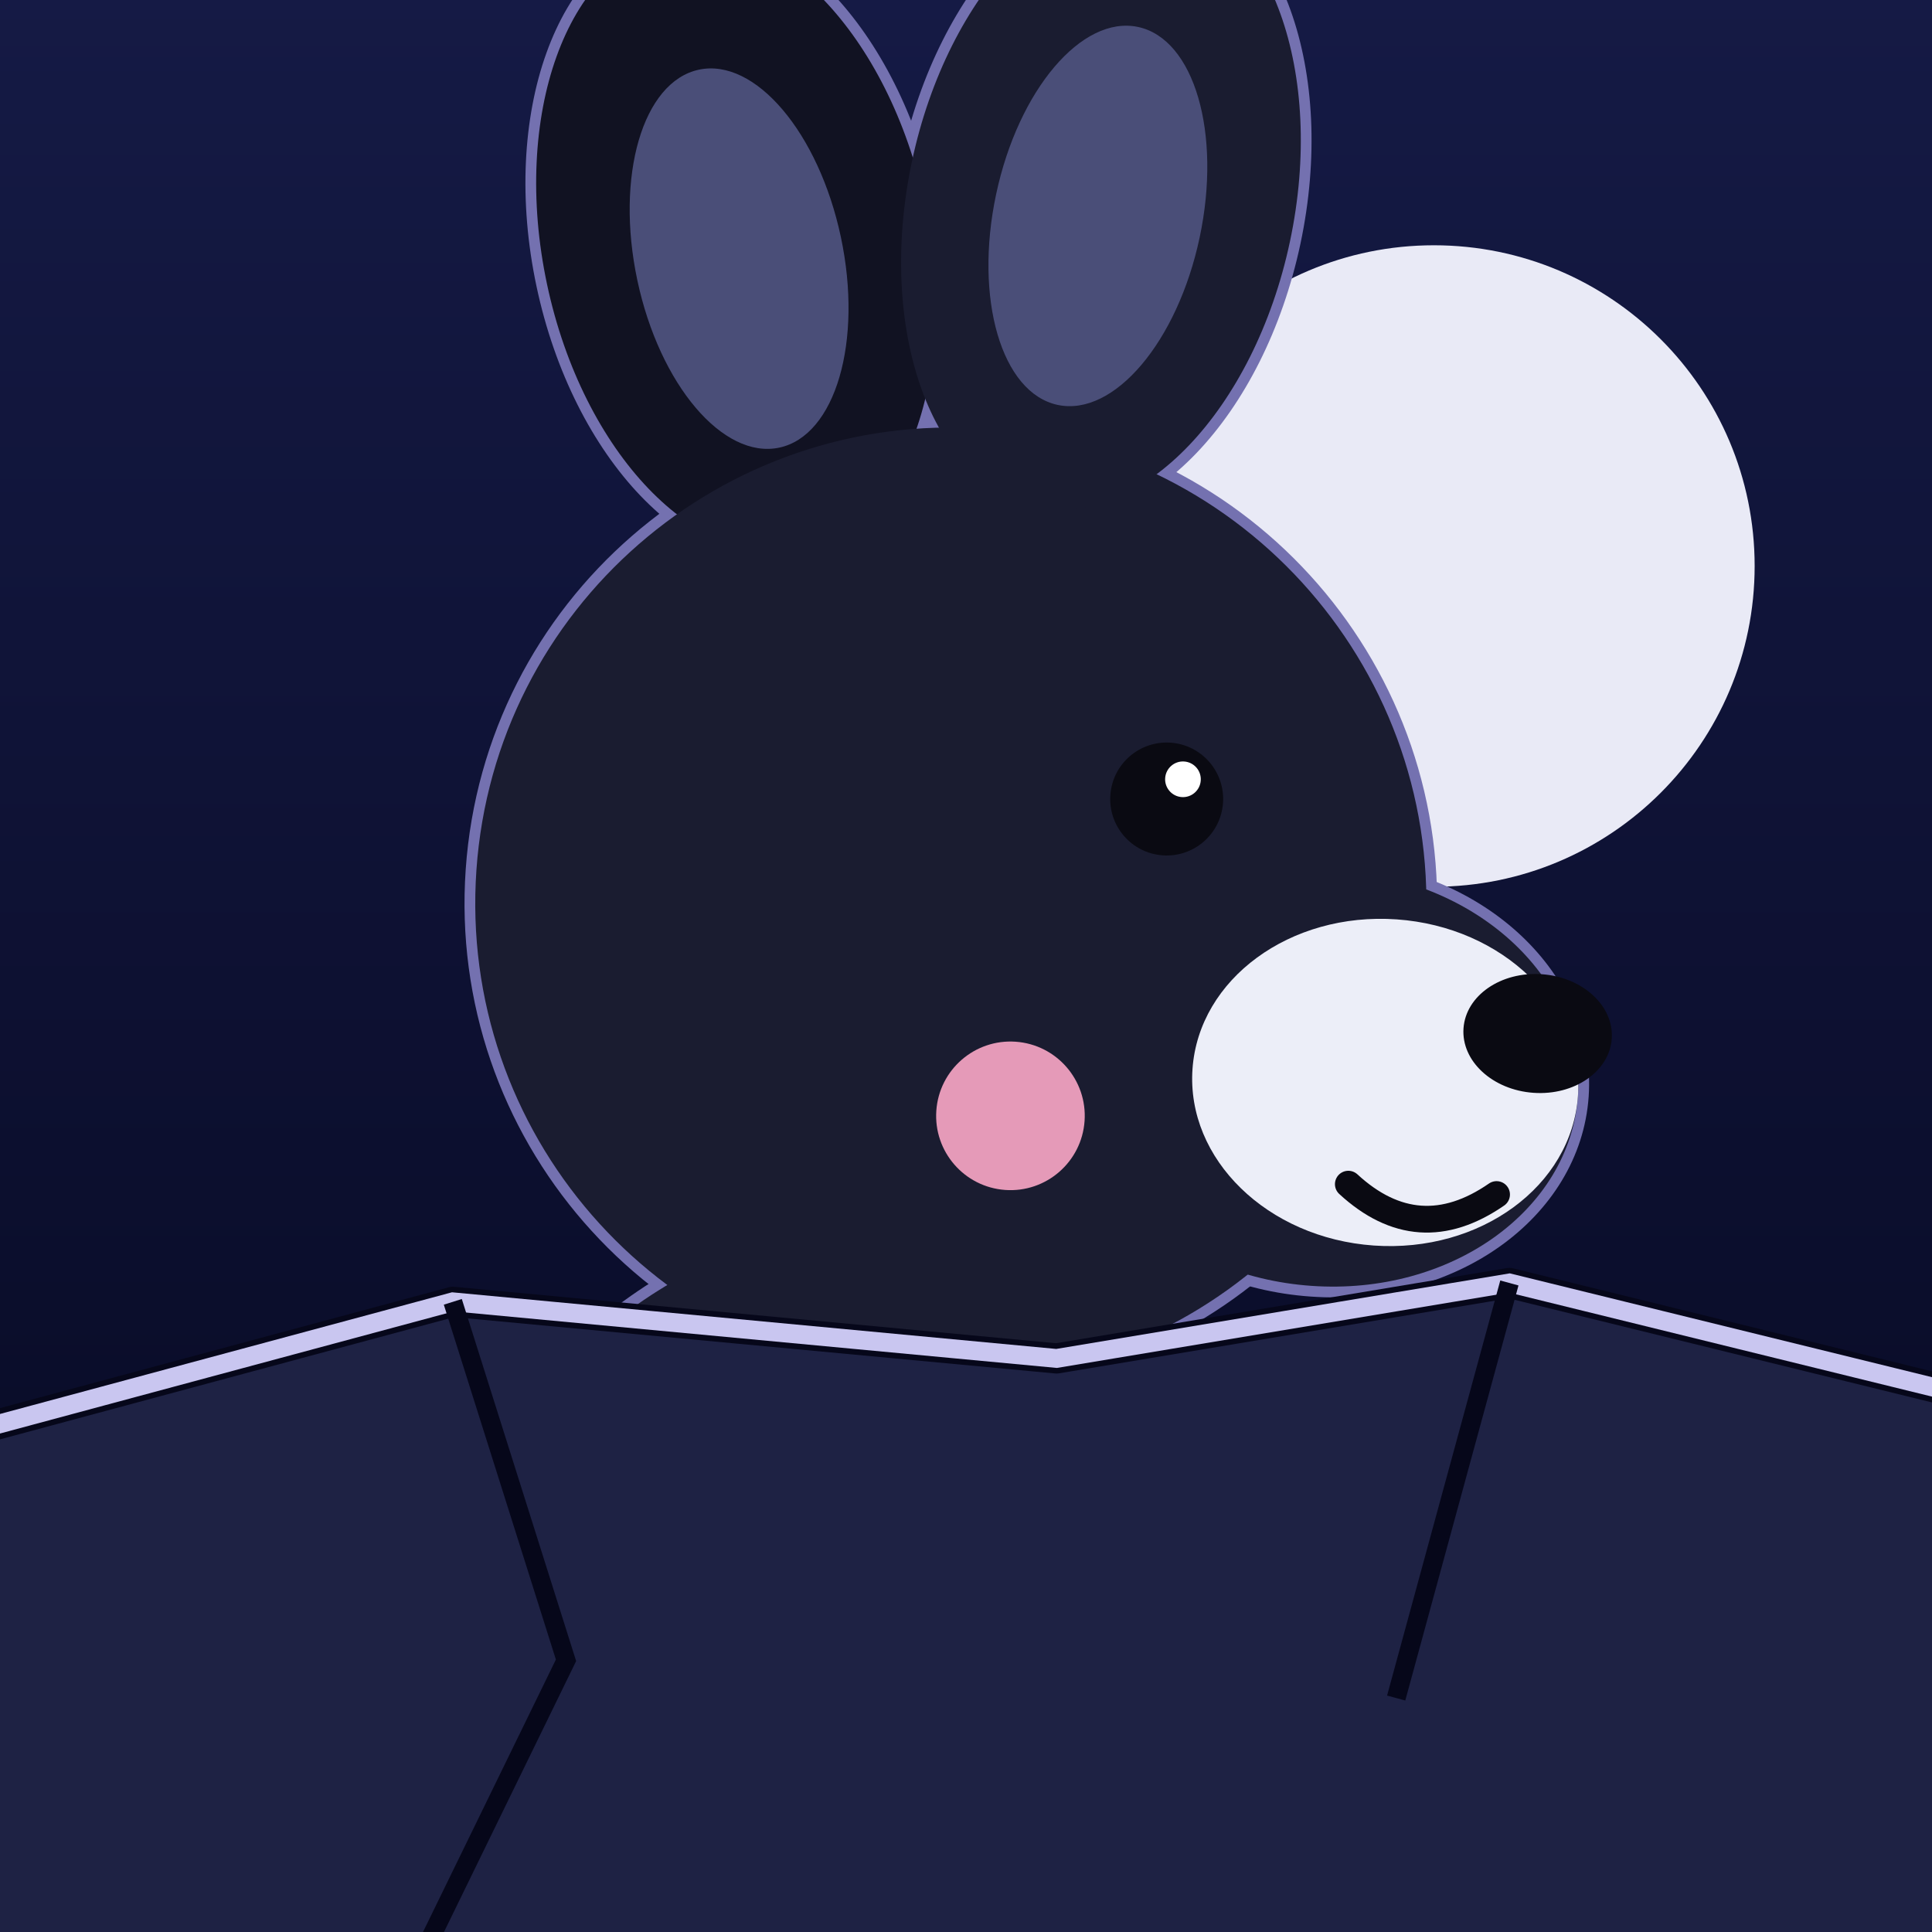
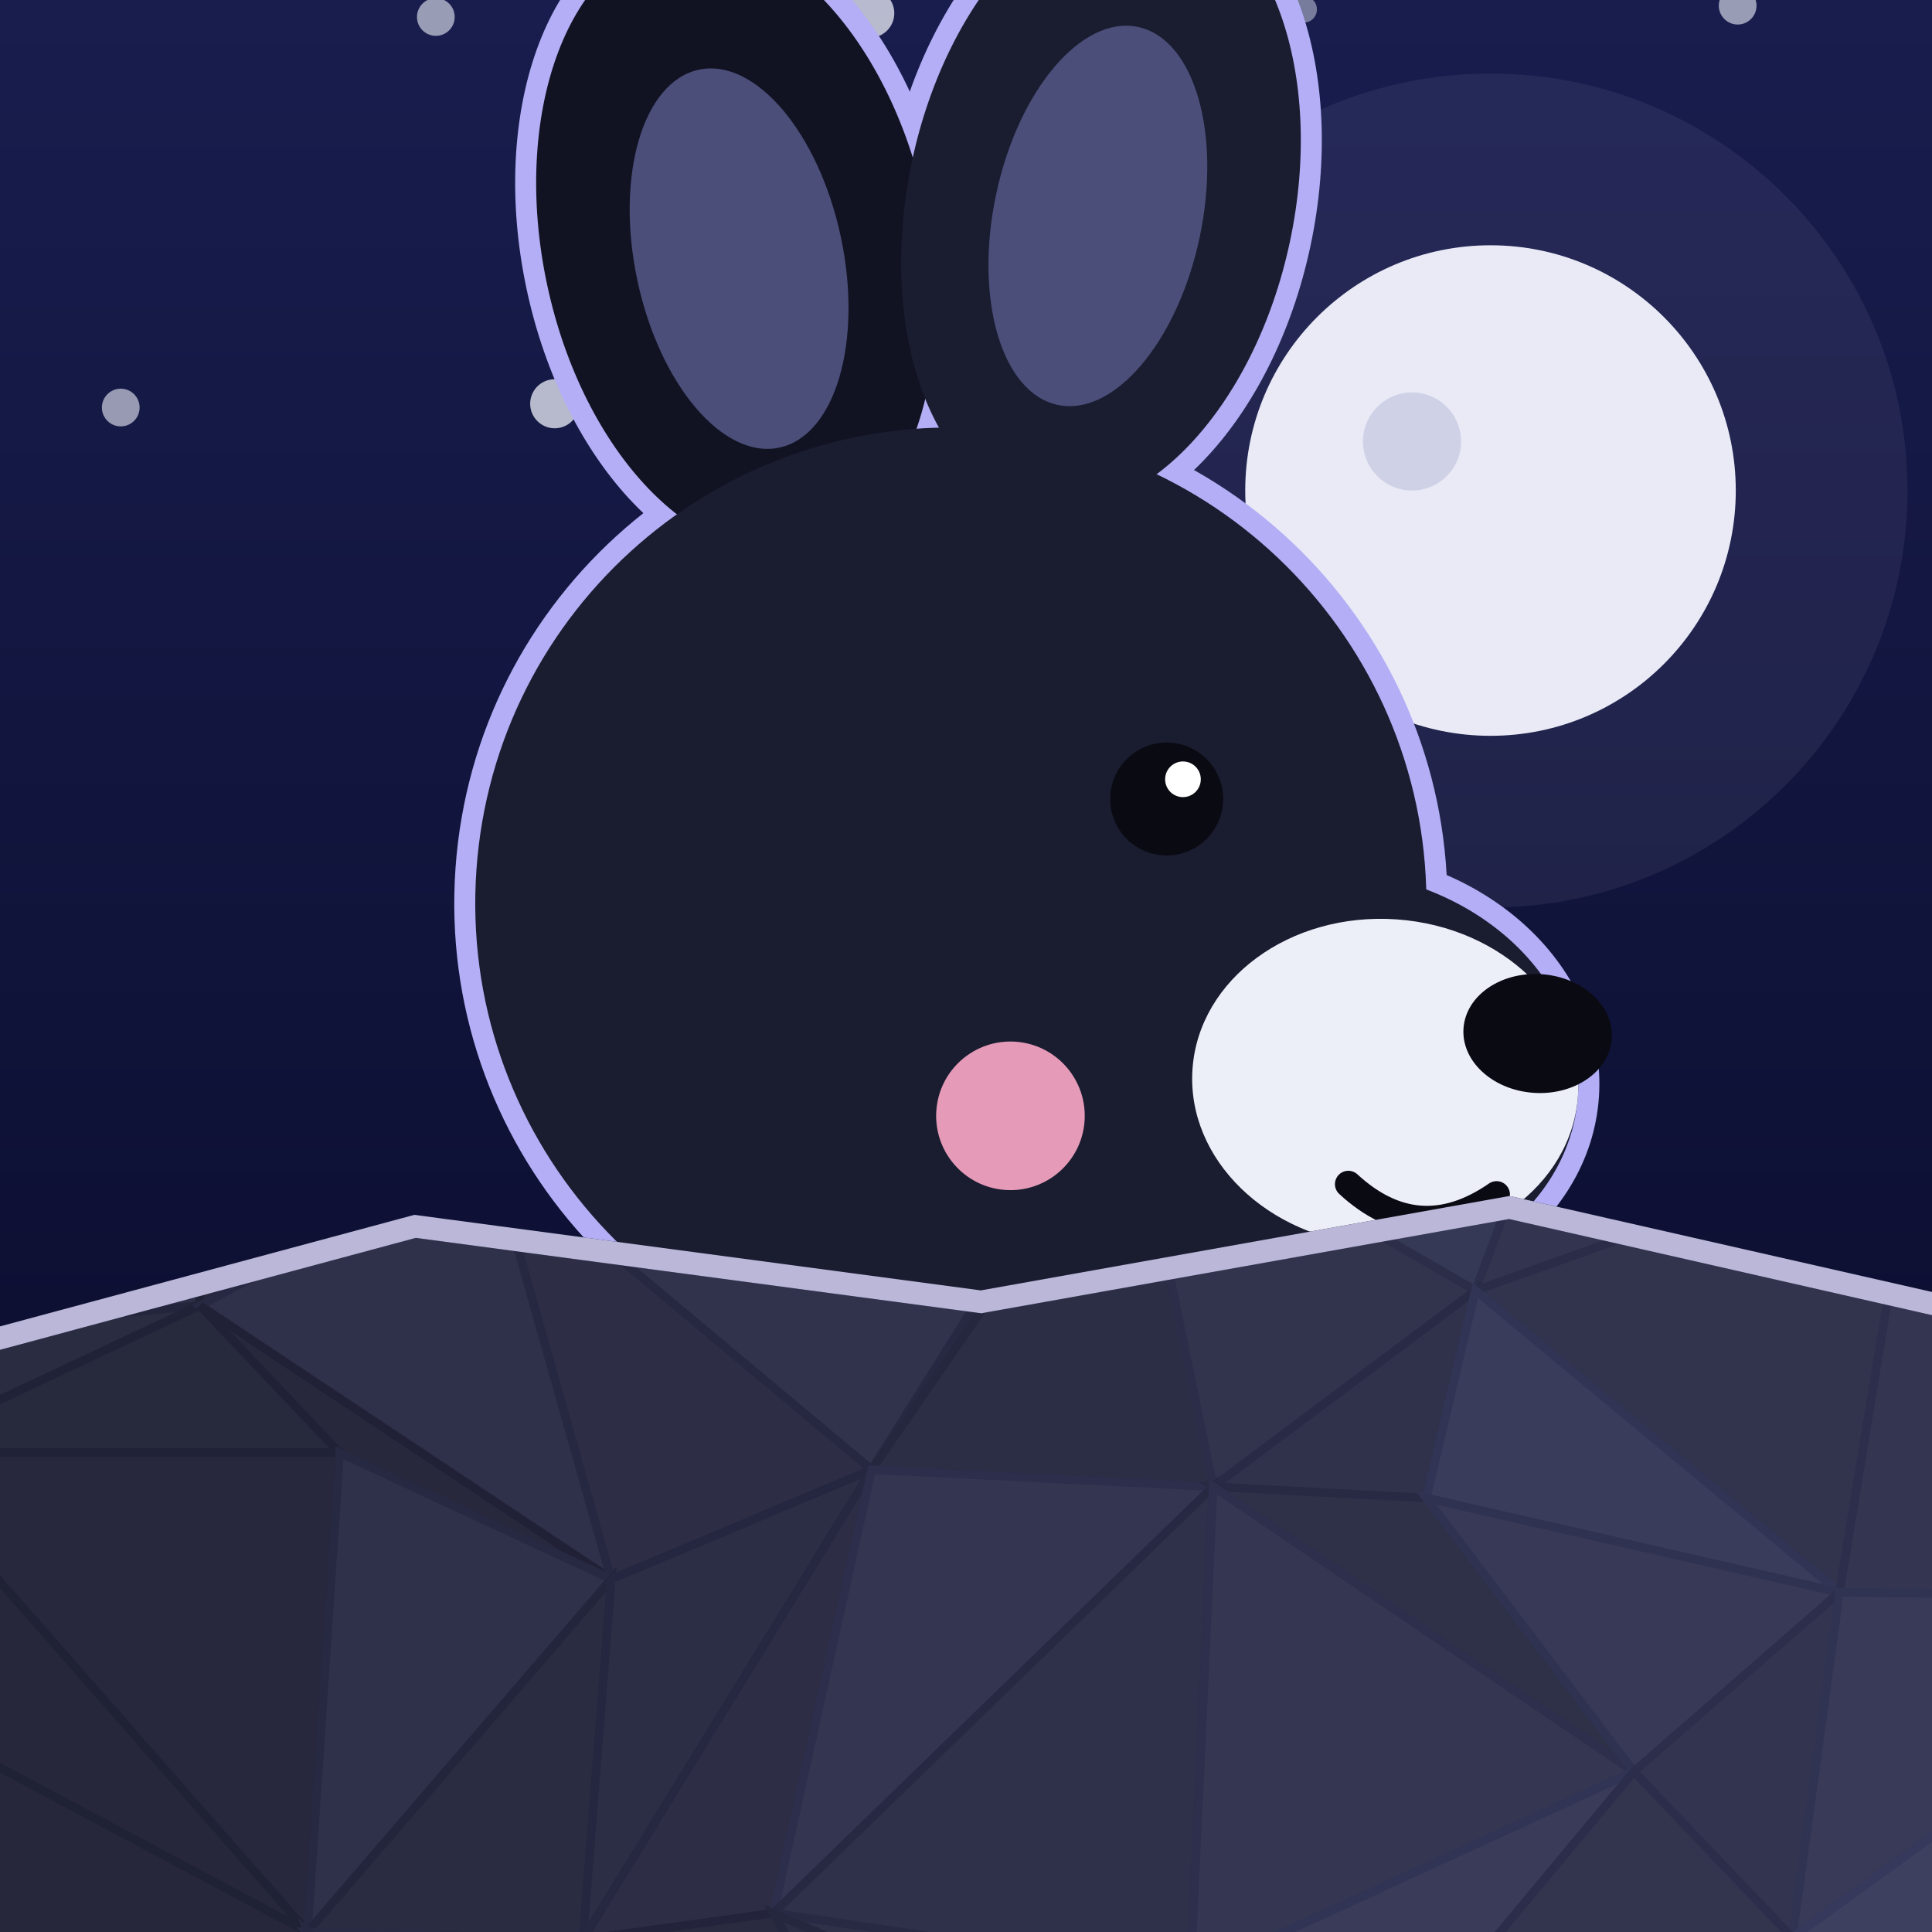
<svg xmlns="http://www.w3.org/2000/svg" viewBox="0 0 1024 1024" width="1024" height="1024" role="img" aria-label="App icon, Peek">
  <defs>
    <clipPath id="ic-peek-1024">
      <rect width="1024" height="1024" rx="0" />
    </clipPath>
    <linearGradient id="ib-peek-1024" x1="0" y1="0" x2="0" y2="1">
-       <stop offset="0" stop-color="#151A45" />
-       <stop offset="1" stop-color="#060820" />
+       <stop offset="0" stop-color="#181D4E" />
+       <stop offset="1" stop-color="#080A26" />
    </linearGradient>
  </defs>
  <g clip-path="url(#ic-peek-1024)">
    <rect width="1024" height="1024" fill="url(#ib-peek-1024)" />
-     <circle cx="760" cy="300" r="170" fill="#E9EAF6" />
+     <circle cx="524" cy="212" r="7" fill="#EEF0FA" opacity="0.45" />
+     <circle cx="921" cy="3" r="10" fill="#EEF0FA" opacity="0.6" />
+     <circle cx="294" cy="214" r="13" fill="#EEF0FA" opacity="0.75" />
+     <circle cx="691" cy="5" r="7" fill="#EEF0FA" opacity="0.45" />
+     <circle cx="64" cy="216" r="10" fill="#EEF0FA" opacity="0.6" />
+     <circle cx="461" cy="7" r="13" fill="#EEF0FA" opacity="0.75" />
+     <circle cx="858" cy="218" r="7" fill="#EEF0FA" opacity="0.45" />
+     <circle cx="231" cy="9" r="10" fill="#EEF0FA" opacity="0.6" />
+     <circle cx="628" cy="220" r="13" fill="#EEF0FA" opacity="0.75" />
+     <circle cx="790" cy="260" r="221" fill="#E9E6FF" opacity=".07" />
+     <circle cx="790" cy="260" r="130" fill="#E9EAF6" />
+     <circle cx="748.4" cy="234" r="26" fill="#CFD1E6" />
    <svg x="0" y="0" width="1024" height="1024" viewBox="-50 -146 130 130" preserveAspectRatio="xMidYMid slice">
-       <g fill="#7471B0" stroke="#7471B0" stroke-width="1.444" stroke-linejoin="round">
+       <g fill="#B3AEF5" stroke="#B3AEF5" stroke-width="2.826" stroke-linejoin="round">
        <g transform="translate(0 0)">
          <g data-part="body" transform="translate(0 0) rotate(4)">
            <g data-part="tail" transform="translate(-18 -4) rotate(-6)">
              <g>
                <path d="M4 -16 C-18 -14 -40 0 -54 18 C-58 24 -53 30 -47 26 C-32 16 -16 12 4 12Z" />
              </g>
            </g>
            <g data-part="thighFar" transform="translate(-4 -12) rotate(4)">
              <g data-part="shinFar" transform="translate(12 28) rotate(10)">
                <g>
                  <path d="M-6 0 L-5 16 A5 5 0 0 0 5 16 L6 0 A6 6 0 0 0 -6 0Z" />
                </g>
                <g data-part="shoeFar" transform="translate(0 20) rotate(-14)">
                  <g>
                    <g transform="scale(1.2)">
                      <path d="M-6 -12 C-12 -10 -13 4 -9 11 C-2 13 8 10 16 10 C22 10 27 12 30 11 C33 9 31 3 26 0 C20 -4 12 -6 7 -11 C3 -15 -2 -14 -6 -12Z" fill="#0B0C16" />
                    </g>
                  </g>
                </g>
              </g>
              <g>
                <ellipse cx="6" cy="12" rx="19" ry="22" transform="rotate(-20 6 12)" />
              </g>
            </g>
            <g data-part="armFar" transform="translate(12 -46) rotate(14)">
              <g>
                <path d="M-7 0 L-7.5 34 A8.5 8.5 0 0 0 9.5 34 L7 0 A7 7 0 0 0 -7 0Z" />
              </g>
            </g>
            <g>
              <path d="M-24 0 C-32 -24 -24 -58 2 -64 C24 -68 34 -48 32 -26 C30 -6 20 6 2 8 C-12 9 -20 6 -24 0Z" />
            </g>
            <g data-part="head" transform="translate(8 -56) rotate(0)">
              <g data-part="earFar" transform="translate(-12 -54) rotate(-16)">
                <g>
                  <ellipse cx="0" cy="-20" rx="13" ry="21" />
                </g>
              </g>
              <g>
                <circle cx="0" cy="-30" r="32" />
                <ellipse cx="26" cy="-20" rx="17" ry="14" />
              </g>
              <g data-part="earNear" transform="translate(4 -58) rotate(8)">
                <g>
                  <ellipse cx="0" cy="-20" rx="13" ry="21" />
                </g>
              </g>
            </g>
            <g data-part="thighNear" transform="translate(2 -10) rotate(-6)">
              <g data-part="shinNear" transform="translate(12 28) rotate(18)">
                <g>
                  <path d="M-6 0 L-5 16 A5 5 0 0 0 5 16 L6 0 A6 6 0 0 0 -6 0Z" />
                </g>
                <g data-part="shoeNear" transform="translate(0 20) rotate(-12)">
                  <g>
                    <g transform="scale(1.2)">
                      <path d="M-6 -12 C-12 -10 -13 4 -9 11 C-2 13 8 10 16 10 C22 10 27 12 30 11 C33 9 31 3 26 0 C20 -4 12 -6 7 -11 C3 -15 -2 -14 -6 -12Z" fill="#0B0C16" />
                    </g>
                  </g>
                </g>
              </g>
              <g>
                <ellipse cx="6" cy="12" rx="19" ry="22" transform="rotate(-20 6 12)" />
              </g>
            </g>
            <g data-part="armNear" transform="translate(18 -44) rotate(-8)">
              <g>
                <path d="M-7 0 L-7.5 34 A8.5 8.5 0 0 0 9.5 34 L7 0 A7 7 0 0 0 -7 0Z" />
              </g>
            </g>
          </g>
        </g>
      </g>
      <g transform="translate(0 0)">
        <g data-part="body" transform="translate(0 0) rotate(4)">
          <g data-part="tail" transform="translate(-18 -4) rotate(-6)">
            <g fill="#1A1C30">
              <path d="M4 -16 C-18 -14 -40 0 -54 18 C-58 24 -53 30 -47 26 C-32 16 -16 12 4 12Z" />
            </g>
          </g>
          <g data-part="thighFar" transform="translate(-4 -12) rotate(4)">
            <g data-part="shinFar" transform="translate(12 28) rotate(10)">
              <g fill="#111222">
                <path d="M-6 0 L-5 16 A5 5 0 0 0 5 16 L6 0 A6 6 0 0 0 -6 0Z" />
              </g>
              <g data-part="shoeFar" transform="translate(0 20) rotate(-14)">
                <g fill="#1A1C30">
                  <g transform="scale(1.2)">
                    <path d="M-6 -12 C-12 -10 -13 4 -9 11 C-2 13 8 10 16 10 C22 10 27 12 30 11 C33 9 31 3 26 0 C20 -4 12 -6 7 -11 C3 -15 -2 -14 -6 -12Z" fill="#0B0C16" />
                    <g data-detail="">
                      <path d="M-7 -10 L-12 -17 C-12 -20 -8 -21 -6 -19 L-3 -12Z" fill="#A99CF0" />
                      <path d="M-5 -10 C-10 -7 -10 2 -7 6 C0 7 9 5 16 6 C19 4 20 1 19 -2 C14 -4 9 -7 6 -10 C2 -13 -2 -12 -5 -10Z" fill="#A99CF0" />
-                       <path d="M0 -11 L3 4 M7 -8 L10 5" stroke="#ECEEF8" stroke-width="3.4" stroke-linecap="round" />
+                       <path d="M3 -11 L6 5" stroke="#ECEEF8" stroke-width="5" stroke-linecap="round" />
                    </g>
                  </g>
                </g>
              </g>
            </g>
            <g fill="#111222">
              <ellipse cx="6" cy="12" rx="19" ry="22" transform="rotate(-20 6 12)" />
            </g>
          </g>
          <g data-part="armFar" transform="translate(12 -46) rotate(14)">
            <g fill="#111222">
              <path d="M-7 0 L-7.5 34 A8.5 8.5 0 0 0 9.5 34 L7 0 A7 7 0 0 0 -7 0Z" />
            </g>
          </g>
          <g fill="#1A1C30">
            <path d="M-24 0 C-32 -24 -24 -58 2 -64 C24 -68 34 -48 32 -26 C30 -6 20 6 2 8 C-12 9 -20 6 -24 0Z" />
          </g>
          <g data-part="head" transform="translate(8 -56) rotate(0)">
            <g data-part="earFar" transform="translate(-12 -54) rotate(-16)">
              <g fill="#111222">
                <ellipse cx="0" cy="-20" rx="13" ry="21" />
                <g data-detail="">
                  <ellipse cx="0" cy="-19" rx="7" ry="13" fill="#4A4E78" />
                </g>
              </g>
            </g>
            <g fill="#1A1C30">
              <circle cx="0" cy="-30" r="32" />
              <ellipse cx="26" cy="-20" rx="17" ry="14" />
              <g data-detail="">
                <ellipse cx="30" cy="-20" rx="13" ry="11" fill="#ECEEF8" />
                <ellipse cx="40" cy="-24" rx="5" ry="4" fill="#0A0A12" />
                <path d="M28 -13 Q33 -9 38 -13" fill="none" stroke="#0A0A12" stroke-width="1.8" stroke-linecap="round" />
                <circle data-eye="" cx="14" cy="-38" r="3.8" fill="#0A0A12" />
                <circle data-glint="" cx="15" cy="-39.4" r="1.2" fill="#fff" />
                <circle data-blush="" cx="5" cy="-16" r="5" fill="#E59AB8" />
              </g>
            </g>
            <g data-part="earNear" transform="translate(4 -58) rotate(8)">
              <g fill="#1A1C30">
                <ellipse cx="0" cy="-20" rx="13" ry="21" />
                <g data-detail="">
                  <ellipse cx="0" cy="-19" rx="7" ry="13" fill="#4A4E78" />
                </g>
              </g>
            </g>
          </g>
          <g data-part="thighNear" transform="translate(2 -10) rotate(-6)">
            <g data-part="shinNear" transform="translate(12 28) rotate(18)">
              <g fill="#1A1C30">
                <path d="M-6 0 L-5 16 A5 5 0 0 0 5 16 L6 0 A6 6 0 0 0 -6 0Z" />
              </g>
              <g data-part="shoeNear" transform="translate(0 20) rotate(-12)">
                <g fill="#1A1C30">
                  <g transform="scale(1.2)">
                    <path d="M-6 -12 C-12 -10 -13 4 -9 11 C-2 13 8 10 16 10 C22 10 27 12 30 11 C33 9 31 3 26 0 C20 -4 12 -6 7 -11 C3 -15 -2 -14 -6 -12Z" fill="#0B0C16" />
                    <g data-detail="">
                      <path d="M-7 -10 L-12 -17 C-12 -20 -8 -21 -6 -19 L-3 -12Z" fill="#A99CF0" />
                      <path d="M-5 -10 C-10 -7 -10 2 -7 6 C0 7 9 5 16 6 C19 4 20 1 19 -2 C14 -4 9 -7 6 -10 C2 -13 -2 -12 -5 -10Z" fill="#A99CF0" />
-                       <path d="M0 -11 L3 4 M7 -8 L10 5" stroke="#ECEEF8" stroke-width="3.4" stroke-linecap="round" />
+                       <path d="M3 -11 L6 5" stroke="#ECEEF8" stroke-width="5" stroke-linecap="round" />
                    </g>
                  </g>
                </g>
              </g>
            </g>
            <g fill="#1A1C30">
              <ellipse cx="6" cy="12" rx="19" ry="22" transform="rotate(-20 6 12)" />
            </g>
          </g>
          <g data-part="armNear" transform="translate(18 -44) rotate(-8)">
            <g fill="#23263F" stroke="#7471B0" stroke-width="2">
              <path d="M-7 0 L-7.5 34 A8.5 8.5 0 0 0 9.5 34 L7 0 A7 7 0 0 0 -7 0Z" />
            </g>
          </g>
        </g>
      </g>
    </svg>
-     <path d="M-20 1044 L-20 760 L240 690 L560 720 L800 680 L1044 740 L1044 1044Z" fill="#1E2244" stroke="#06071A" stroke-width="16" stroke-linejoin="round" />
-     <path d="M-20 760 L240 690 L560 720 L800 680 L1044 740" stroke="#C9C6F0" stroke-width="10" fill="none" />
-     <path d="M240 690 L300 880 L220 1044M800 680 L740 900" stroke="#06071A" stroke-width="10" fill="none" />
+     <g>
+       <clipPath id="r-peek-1024">
+         <path d="M-40 1064 L-40 720 L220 650 L520 690 L800 640 L1064 700 L1064 1064Z" />
+       </clipPath>
+       <g clip-path="url(#r-peek-1024)">
+         <path d="M-76,16L145,18L111,127Z" fill="hsl(236 22% 19.4%)" stroke="hsl(236 26% 16.9%)" stroke-width="4.5" />
+         <path d="M-76,16L111,127L-44,178Z" fill="hsl(236 22% 20.4%)" stroke="hsl(236 26% 17.9%)" stroke-width="4.5" />
+         <path d="M145,18L239,8L111,127Z" fill="hsl(236 22% 19.6%)" stroke="hsl(236 26% 17.1%)" stroke-width="4.5" />
+         <path d="M239,8L245,164L111,127Z" fill="hsl(236 22% 20.4%)" stroke="hsl(236 26% 17.9%)" stroke-width="4.5" />
+         <path d="M239,8L451,-101L515,111Z" fill="hsl(236 22% 21.9%)" stroke="hsl(236 26% 19.4%)" stroke-width="4.5" />
+         <path d="M239,8L515,111L245,164Z" fill="hsl(236 22% 19.6%)" stroke="hsl(236 26% 17.1%)" stroke-width="4.5" />
+         <path d="M451,-101L581,26L596,196Z" fill="hsl(236 22% 24.7%)" stroke="hsl(236 26% 22.2%)" stroke-width="4.5" />
+         <path d="M451,-101L596,196L515,111Z" fill="hsl(236 22% 24.7%)" stroke="hsl(236 26% 22.2%)" stroke-width="4.5" />
+         <path d="M581,26L874,-36L759,124Z" fill="hsl(236 22% 26.2%)" stroke="hsl(236 26% 23.7%)" stroke-width="4.5" />
+         <path d="M581,26L759,124L596,196Z" fill="hsl(236 22% 23.9%)" stroke="hsl(236 26% 21.4%)" stroke-width="4.5" />
+         <path d="M874,-36L973,-33L759,124Z" fill="hsl(236 22% 29.9%)" stroke="hsl(236 26% 27.4%)" stroke-width="4.5" />
+         <path d="M973,-33L974,77L759,124Z" fill="hsl(236 22% 29.2%)" stroke="hsl(236 26% 26.7%)" stroke-width="4.5" />
+         <path d="M973,-33L1164,-2L974,77Z" fill="hsl(236 22% 27.6%)" stroke="hsl(236 26% 25.1%)" stroke-width="4.5" />
+         <path d="M1164,-2L1098,147L974,77Z" fill="hsl(236 22% 29.1%)" stroke="hsl(236 26% 26.6%)" stroke-width="4.5" />
+         <path d="M1164,-2L1358,-51L1098,147Z" fill="hsl(236 22% 30.2%)" stroke="hsl(236 26% 27.7%)" stroke-width="4.5" />
+         <path d="M1358,-51L1357,73L1098,147Z" fill="hsl(236 22% 31.0%)" stroke="hsl(236 26% 28.5%)" stroke-width="4.5" />
+         <path d="M-44,178L111,127L-26,358Z" fill="hsl(236 22% 22.2%)" stroke="hsl(236 26% 19.7%)" stroke-width="4.5" />
+         <path d="M111,127L98,312L-26,358Z" fill="hsl(236 22% 19.0%)" stroke="hsl(236 26% 16.5%)" stroke-width="4.5" />
+         <path d="M111,127L245,164L280,275Z" fill="hsl(236 22% 19.9%)" stroke="hsl(236 26% 17.4%)" stroke-width="4.5" />
+         <path d="M111,127L280,275L98,312Z" fill="hsl(236 22% 20.6%)" stroke="hsl(236 26% 18.1%)" stroke-width="4.5" />
+         <path d="M245,164L515,111L472,329Z" fill="hsl(236 22% 21.6%)" stroke="hsl(236 26% 19.1%)" stroke-width="4.5" />
+         <path d="M245,164L472,329L280,275Z" fill="hsl(236 22% 20.3%)" stroke="hsl(236 26% 17.8%)" stroke-width="4.5" />
+         <path d="M515,111L596,196L614,254Z" fill="hsl(236 22% 22.4%)" stroke="hsl(236 26% 19.9%)" stroke-width="4.5" />
+         <path d="M515,111L614,254L472,329Z" fill="hsl(236 22% 23.2%)" stroke="hsl(236 26% 20.7%)" stroke-width="4.5" />
+         <path d="M596,196L759,124L614,254Z" fill="hsl(236 22% 25.5%)" stroke="hsl(236 26% 23.0%)" stroke-width="4.5" />
+         <path d="M759,124L861,317L614,254Z" fill="hsl(236 22% 24.1%)" stroke="hsl(236 26% 21.6%)" stroke-width="4.5" />
+         <path d="M759,124L974,77L964,368Z" fill="hsl(236 22% 30.0%)" stroke="hsl(236 26% 27.5%)" stroke-width="4.5" />
+         <path d="M759,124L964,368L861,317Z" fill="hsl(236 22% 26.7%)" stroke="hsl(236 26% 24.2%)" stroke-width="4.5" />
+         <path d="M974,77L1098,147L964,368Z" fill="hsl(236 22% 30.6%)" stroke="hsl(236 26% 28.1%)" stroke-width="4.5" />
+         <path d="M1098,147L1148,256L964,368Z" fill="hsl(236 22% 28.6%)" stroke="hsl(236 26% 26.1%)" stroke-width="4.5" />
+         <path d="M1098,147L1357,73L1148,256Z" fill="hsl(236 22% 30.1%)" stroke="hsl(236 26% 27.6%)" stroke-width="4.5" />
+         <path d="M1357,73L1287,357L1148,256Z" fill="hsl(236 22% 31.0%)" stroke="hsl(236 26% 28.5%)" stroke-width="4.5" />
+         <path d="M-26,358L98,312L-28,469Z" fill="hsl(236 22% 19.1%)" stroke="hsl(236 26% 16.6%)" stroke-width="4.5" />
+         <path d="M98,312L86,461L-28,469Z" fill="hsl(236 22% 20.5%)" stroke="hsl(236 26% 18.0%)" stroke-width="4.5" />
+         <path d="M98,312L280,275L256,402Z" fill="hsl(236 22% 24.3%)" stroke="hsl(236 26% 21.8%)" stroke-width="4.5" />
+         <path d="M98,312L256,402L86,461Z" fill="hsl(236 22% 21.6%)" stroke="hsl(236 26% 19.1%)" stroke-width="4.5" />
+         <path d="M280,275L472,329L256,402Z" fill="hsl(236 22% 19.6%)" stroke="hsl(236 26% 17.1%)" stroke-width="4.5" />
+         <path d="M472,329L496,505L256,402Z" fill="hsl(236 22% 21.3%)" stroke="hsl(236 26% 18.8%)" stroke-width="4.5" />
+         <path d="M472,329L614,254L592,476Z" fill="hsl(236 22% 24.9%)" stroke="hsl(236 26% 22.4%)" stroke-width="4.5" />
+         <path d="M472,329L592,476L496,505Z" fill="hsl(236 22% 26.0%)" stroke="hsl(236 26% 23.5%)" stroke-width="4.5" />
+         <path d="M614,254L861,317L843,522Z" fill="hsl(236 22% 27.7%)" stroke="hsl(236 26% 25.2%)" stroke-width="4.5" />
+         <path d="M614,254L843,522L592,476Z" fill="hsl(236 22% 23.5%)" stroke="hsl(236 26% 21.0%)" stroke-width="4.5" />
+         <path d="M861,317L964,368L963,457Z" fill="hsl(236 22% 26.0%)" stroke="hsl(236 26% 23.5%)" stroke-width="4.5" />
+         <path d="M861,317L963,457L843,522Z" fill="hsl(236 22% 24.6%)" stroke="hsl(236 26% 22.1%)" stroke-width="4.5" />
+         <path d="M964,368L1148,256L1169,515Z" fill="hsl(236 22% 29.4%)" stroke="hsl(236 26% 26.9%)" stroke-width="4.5" />
+         <path d="M964,368L1169,515L963,457Z" fill="hsl(236 22% 27.8%)" stroke="hsl(236 26% 25.3%)" stroke-width="4.5" />
+         <path d="M1148,256L1287,357L1320,468Z" fill="hsl(236 22% 31.0%)" stroke="hsl(236 26% 28.5%)" stroke-width="4.5" />
+         <path d="M1148,256L1320,468L1169,515Z" fill="hsl(236 22% 30.5%)" stroke="hsl(236 26% 28.0%)" stroke-width="4.5" />
+         <path d="M-28,469L86,461L-1,702Z" fill="hsl(236 22% 19.2%)" stroke="hsl(236 26% 16.7%)" stroke-width="4.5" />
+         <path d="M86,461L106,692L-1,702Z" fill="hsl(236 22% 22.1%)" stroke="hsl(236 26% 19.6%)" stroke-width="4.5" />
+         <path d="M86,461L256,402L260,610Z" fill="hsl(236 22% 23.0%)" stroke="hsl(236 26% 20.5%)" stroke-width="4.5" />
+         <path d="M86,461L260,610L106,692Z" fill="hsl(236 22% 19.6%)" stroke="hsl(236 26% 17.1%)" stroke-width="4.5" />
+         <path d="M256,402L496,505L531,669Z" fill="hsl(236 22% 20.3%)" stroke="hsl(236 26% 17.8%)" stroke-width="4.5" />
+         <path d="M256,402L531,669L260,610Z" fill="hsl(236 22% 25.5%)" stroke="hsl(236 26% 23.0%)" stroke-width="4.5" />
+         <path d="M496,505L592,476L531,669Z" fill="hsl(236 22% 24.4%)" stroke="hsl(236 26% 21.9%)" stroke-width="4.5" />
+         <path d="M592,476L600,579L531,669Z" fill="hsl(236 22% 26.8%)" stroke="hsl(236 26% 24.3%)" stroke-width="4.5" />
+         <path d="M592,476L843,522L600,579Z" fill="hsl(236 22% 26.4%)" stroke="hsl(236 26% 23.9%)" stroke-width="4.5" />
+         <path d="M843,522L782,684L600,579Z" fill="hsl(236 22% 27.4%)" stroke="hsl(236 26% 24.9%)" stroke-width="4.5" />
+         <path d="M843,522L963,457L1015,601Z" fill="hsl(236 22% 27.7%)" stroke="hsl(236 26% 25.2%)" stroke-width="4.5" />
+         <path d="M843,522L1015,601L782,684Z" fill="hsl(236 22% 25.8%)" stroke="hsl(236 26% 23.3%)" stroke-width="4.5" />
+         <path d="M963,457L1169,515L1015,601Z" fill="hsl(236 22% 28.0%)" stroke="hsl(236 26% 25.5%)" stroke-width="4.5" />
+         <path d="M1169,515L1151,675L1015,601Z" fill="hsl(236 22% 28.6%)" stroke="hsl(236 26% 26.1%)" stroke-width="4.5" />
+         <path d="M1169,515L1320,468L1309,617Z" fill="hsl(236 22% 31.0%)" stroke="hsl(236 26% 28.5%)" stroke-width="4.5" />
+         <path d="M1169,515L1309,617L1151,675Z" fill="hsl(236 22% 29.6%)" stroke="hsl(236 26% 27.1%)" stroke-width="4.5" />
+         <path d="M-1,702L106,692L-60,770Z" fill="hsl(236 22% 21.1%)" stroke="hsl(236 26% 18.6%)" stroke-width="4.5" />
+         <path d="M106,692L180,770L-60,770Z" fill="hsl(236 22% 19.7%)" stroke="hsl(236 26% 17.2%)" stroke-width="4.5" />
+         <path d="M106,692L260,610L324,837Z" fill="hsl(236 22% 23.4%)" stroke="hsl(236 26% 20.9%)" stroke-width="4.5" />
+         <path d="M106,692L324,837L180,770Z" fill="hsl(236 22% 19.4%)" stroke="hsl(236 26% 16.9%)" stroke-width="4.5" />
+         <path d="M260,610L531,669L462,779Z" fill="hsl(236 22% 24.8%)" stroke="hsl(236 26% 22.3%)" stroke-width="4.5" />
+         <path d="M260,610L462,779L324,837Z" fill="hsl(236 22% 22.4%)" stroke="hsl(236 26% 19.9%)" stroke-width="4.5" />
+         <path d="M531,669L600,579L462,779Z" fill="hsl(236 22% 23.2%)" stroke="hsl(236 26% 20.7%)" stroke-width="4.5" />
+         <path d="M600,579L643,788L462,779Z" fill="hsl(236 22% 22.1%)" stroke="hsl(236 26% 19.6%)" stroke-width="4.5" />
+         <path d="M600,579L782,684L643,788Z" fill="hsl(236 22% 25.1%)" stroke="hsl(236 26% 22.6%)" stroke-width="4.5" />
+         <path d="M782,684L756,794L643,788Z" fill="hsl(236 22% 24.3%)" stroke="hsl(236 26% 21.8%)" stroke-width="4.5" />
+         <path d="M782,684L1015,601L975,844Z" fill="hsl(236 22% 25.0%)" stroke="hsl(236 26% 22.5%)" stroke-width="4.5" />
+         <path d="M782,684L975,844L756,794Z" fill="hsl(236 22% 28.9%)" stroke="hsl(236 26% 26.4%)" stroke-width="4.5" />
+         <path d="M1015,601L1151,675L1199,847Z" fill="hsl(236 22% 30.6%)" stroke="hsl(236 26% 28.1%)" stroke-width="4.5" />
+         <path d="M1015,601L1199,847L975,844Z" fill="hsl(236 22% 26.0%)" stroke="hsl(236 26% 23.5%)" stroke-width="4.5" />
+         <path d="M1151,675L1309,617L1283,835Z" fill="hsl(236 22% 31.0%)" stroke="hsl(236 26% 28.5%)" stroke-width="4.5" />
+         <path d="M1151,675L1283,835L1199,847Z" fill="hsl(236 22% 28.2%)" stroke="hsl(236 26% 25.7%)" stroke-width="4.5" />
+         <path d="M-60,770L180,770L163,1024Z" fill="hsl(236 22% 19.6%)" stroke="hsl(236 26% 17.1%)" stroke-width="4.5" />
+         <path d="M-60,770L163,1024L-28,922Z" fill="hsl(236 22% 19.0%)" stroke="hsl(236 26% 16.5%)" stroke-width="4.5" />
+         <path d="M180,770L324,837L163,1024Z" fill="hsl(236 22% 23.4%)" stroke="hsl(236 26% 20.9%)" stroke-width="4.5" />
+         <path d="M324,837L309,1028L163,1024Z" fill="hsl(236 22% 21.1%)" stroke="hsl(236 26% 18.6%)" stroke-width="4.5" />
+         <path d="M324,837L462,779L309,1028Z" fill="hsl(236 22% 22.3%)" stroke="hsl(236 26% 19.8%)" stroke-width="4.5" />
+         <path d="M462,779L410,1014L309,1028Z" fill="hsl(236 22% 22.4%)" stroke="hsl(236 26% 19.9%)" stroke-width="4.5" />
+         <path d="M462,779L643,788L410,1014Z" fill="hsl(236 22% 26.0%)" stroke="hsl(236 26% 23.5%)" stroke-width="4.5" />
+         <path d="M643,788L631,1047L410,1014Z" fill="hsl(236 22% 23.4%)" stroke="hsl(236 26% 20.9%)" stroke-width="4.5" />
+         <path d="M643,788L756,794L866,939Z" fill="hsl(236 22% 23.6%)" stroke="hsl(236 26% 21.1%)" stroke-width="4.5" />
+         <path d="M643,788L866,939L631,1047Z" fill="hsl(236 22% 26.2%)" stroke="hsl(236 26% 23.7%)" stroke-width="4.5" />
+         <path d="M756,794L975,844L866,939Z" fill="hsl(236 22% 27.7%)" stroke="hsl(236 26% 25.2%)" stroke-width="4.5" />
+         <path d="M975,844L950,1027L866,939Z" fill="hsl(236 22% 25.8%)" stroke="hsl(236 26% 23.3%)" stroke-width="4.5" />
+         <path d="M975,844L1199,847L950,1027Z" fill="hsl(236 22% 28.3%)" stroke="hsl(236 26% 25.8%)" stroke-width="4.5" />
+         <path d="M1199,847L1192,1046L950,1027Z" fill="hsl(236 22% 31.0%)" stroke="hsl(236 26% 28.5%)" stroke-width="4.5" />
+         <path d="M1199,847L1283,835L1381,916Z" fill="hsl(236 22% 29.5%)" stroke="hsl(236 26% 27.0%)" stroke-width="4.5" />
+         <path d="M1199,847L1381,916L1192,1046Z" fill="hsl(236 22% 30.1%)" stroke="hsl(236 26% 27.6%)" stroke-width="4.5" />
+         <path d="M-28,922L163,1024L12,1114Z" fill="hsl(236 22% 19.0%)" stroke="hsl(236 26% 16.5%)" stroke-width="4.5" />
+         <path d="M163,1024L195,1115L12,1114Z" fill="hsl(236 22% 21.8%)" stroke="hsl(236 26% 19.3%)" stroke-width="4.5" />
+         <path d="M163,1024L309,1028L358,1195Z" fill="hsl(236 22% 24.1%)" stroke="hsl(236 26% 21.6%)" stroke-width="4.5" />
+         <path d="M163,1024L358,1195L195,1115Z" fill="hsl(236 22% 23.3%)" stroke="hsl(236 26% 20.8%)" stroke-width="4.5" />
+         <path d="M309,1028L410,1014L490,1158Z" fill="hsl(236 22% 20.9%)" stroke="hsl(236 26% 18.4%)" stroke-width="4.5" />
+         <path d="M309,1028L490,1158L358,1195Z" fill="hsl(236 22% 24.1%)" stroke="hsl(236 26% 21.6%)" stroke-width="4.5" />
+         <path d="M410,1014L631,1047L623,1107Z" fill="hsl(236 22% 23.6%)" stroke="hsl(236 26% 21.1%)" stroke-width="4.5" />
+         <path d="M410,1014L623,1107L490,1158Z" fill="hsl(236 22% 22.2%)" stroke="hsl(236 26% 19.7%)" stroke-width="4.5" />
+         <path d="M631,1047L866,939L746,1083Z" fill="hsl(236 22% 28.7%)" stroke="hsl(236 26% 26.2%)" stroke-width="4.5" />
+         <path d="M631,1047L746,1083L623,1107Z" fill="hsl(236 22% 23.4%)" stroke="hsl(236 26% 20.9%)" stroke-width="4.5" />
+         <path d="M866,939L950,1027L746,1083Z" fill="hsl(236 22% 25.5%)" stroke="hsl(236 26% 23.0%)" stroke-width="4.5" />
+         <path d="M950,1027L930,1186L746,1083Z" fill="hsl(236 22% 26.6%)" stroke="hsl(236 26% 24.1%)" stroke-width="4.5" />
+         <path d="M950,1027L1192,1046L930,1186Z" fill="hsl(236 22% 27.4%)" stroke="hsl(236 26% 24.9%)" stroke-width="4.5" />
+         <path d="M1192,1046L1094,1132L930,1186Z" fill="hsl(236 22% 27.4%)" stroke="hsl(236 26% 24.9%)" stroke-width="4.5" />
+         <path d="M1192,1046L1381,916L1319,1217Z" fill="hsl(236 22% 28.0%)" stroke="hsl(236 26% 25.5%)" stroke-width="4.5" />
+         <path d="M1192,1046L1319,1217L1094,1132Z" fill="hsl(236 22% 28.8%)" stroke="hsl(236 26% 26.3%)" stroke-width="4.5" />
+         <path d="M12,1114L195,1115L131,1307Z" fill="hsl(236 22% 20.4%)" stroke="hsl(236 26% 17.9%)" stroke-width="4.5" />
+         <path d="M12,1114L131,1307L-82,1327Z" fill="hsl(236 22% 19.1%)" stroke="hsl(236 26% 16.6%)" stroke-width="4.5" />
+         <path d="M195,1115L358,1195L305,1260Z" fill="hsl(236 22% 23.8%)" stroke="hsl(236 26% 21.3%)" stroke-width="4.5" />
+         <path d="M195,1115L305,1260L131,1307Z" fill="hsl(236 22% 19.5%)" stroke="hsl(236 26% 17.0%)" stroke-width="4.5" />
+         <path d="M358,1195L490,1158L494,1284Z" fill="hsl(236 22% 24.8%)" stroke="hsl(236 26% 22.3%)" stroke-width="4.5" />
+         <path d="M358,1195L494,1284L305,1260Z" fill="hsl(236 22% 23.1%)" stroke="hsl(236 26% 20.6%)" stroke-width="4.5" />
+         <path d="M490,1158L623,1107L494,1284Z" fill="hsl(236 22% 22.0%)" stroke="hsl(236 26% 19.5%)" stroke-width="4.5" />
+         <path d="M623,1107L632,1276L494,1284Z" fill="hsl(236 22% 27.2%)" stroke="hsl(236 26% 24.7%)" stroke-width="4.5" />
+         <path d="M623,1107L746,1083L844,1354Z" fill="hsl(236 22% 23.8%)" stroke="hsl(236 26% 21.3%)" stroke-width="4.5" />
+         <path d="M623,1107L844,1354L632,1276Z" fill="hsl(236 22% 25.2%)" stroke="hsl(236 26% 22.7%)" stroke-width="4.5" />
+         <path d="M746,1083L930,1186L844,1354Z" fill="hsl(236 22% 29.0%)" stroke="hsl(236 26% 26.5%)" stroke-width="4.5" />
+         <path d="M930,1186L971,1268L844,1354Z" fill="hsl(236 22% 29.5%)" stroke="hsl(236 26% 27.0%)" stroke-width="4.5" />
+         <path d="M930,1186L1094,1132L971,1268Z" fill="hsl(236 22% 26.8%)" stroke="hsl(236 26% 24.3%)" stroke-width="4.5" />
+         <path d="M1094,1132L1206,1264L971,1268Z" fill="hsl(236 22% 27.8%)" stroke="hsl(236 26% 25.3%)" stroke-width="4.5" />
+         <path d="M1094,1132L1319,1217L1332,1273Z" fill="hsl(236 22% 29.0%)" stroke="hsl(236 26% 26.5%)" stroke-width="4.5" />
+         <path d="M1094,1132L1332,1273L1206,1264Z" fill="hsl(236 22% 29.0%)" stroke="hsl(236 26% 26.5%)" stroke-width="4.5" />
+       </g>
+       <path d="M-40 1064 L-40 720 L220 650 L520 690 L800 640 L1064 700 L1064 1064Z" fill="none" stroke="#04051A" stroke-width="12" stroke-linejoin="round" />
+       <path d="M-40 720 L220 650 L520 690 L800 640 L1064 700" fill="none" stroke="#D9D6FA" stroke-width="12" stroke-linecap="round" opacity=".85" />
+     </g>
  </g>
</svg>
